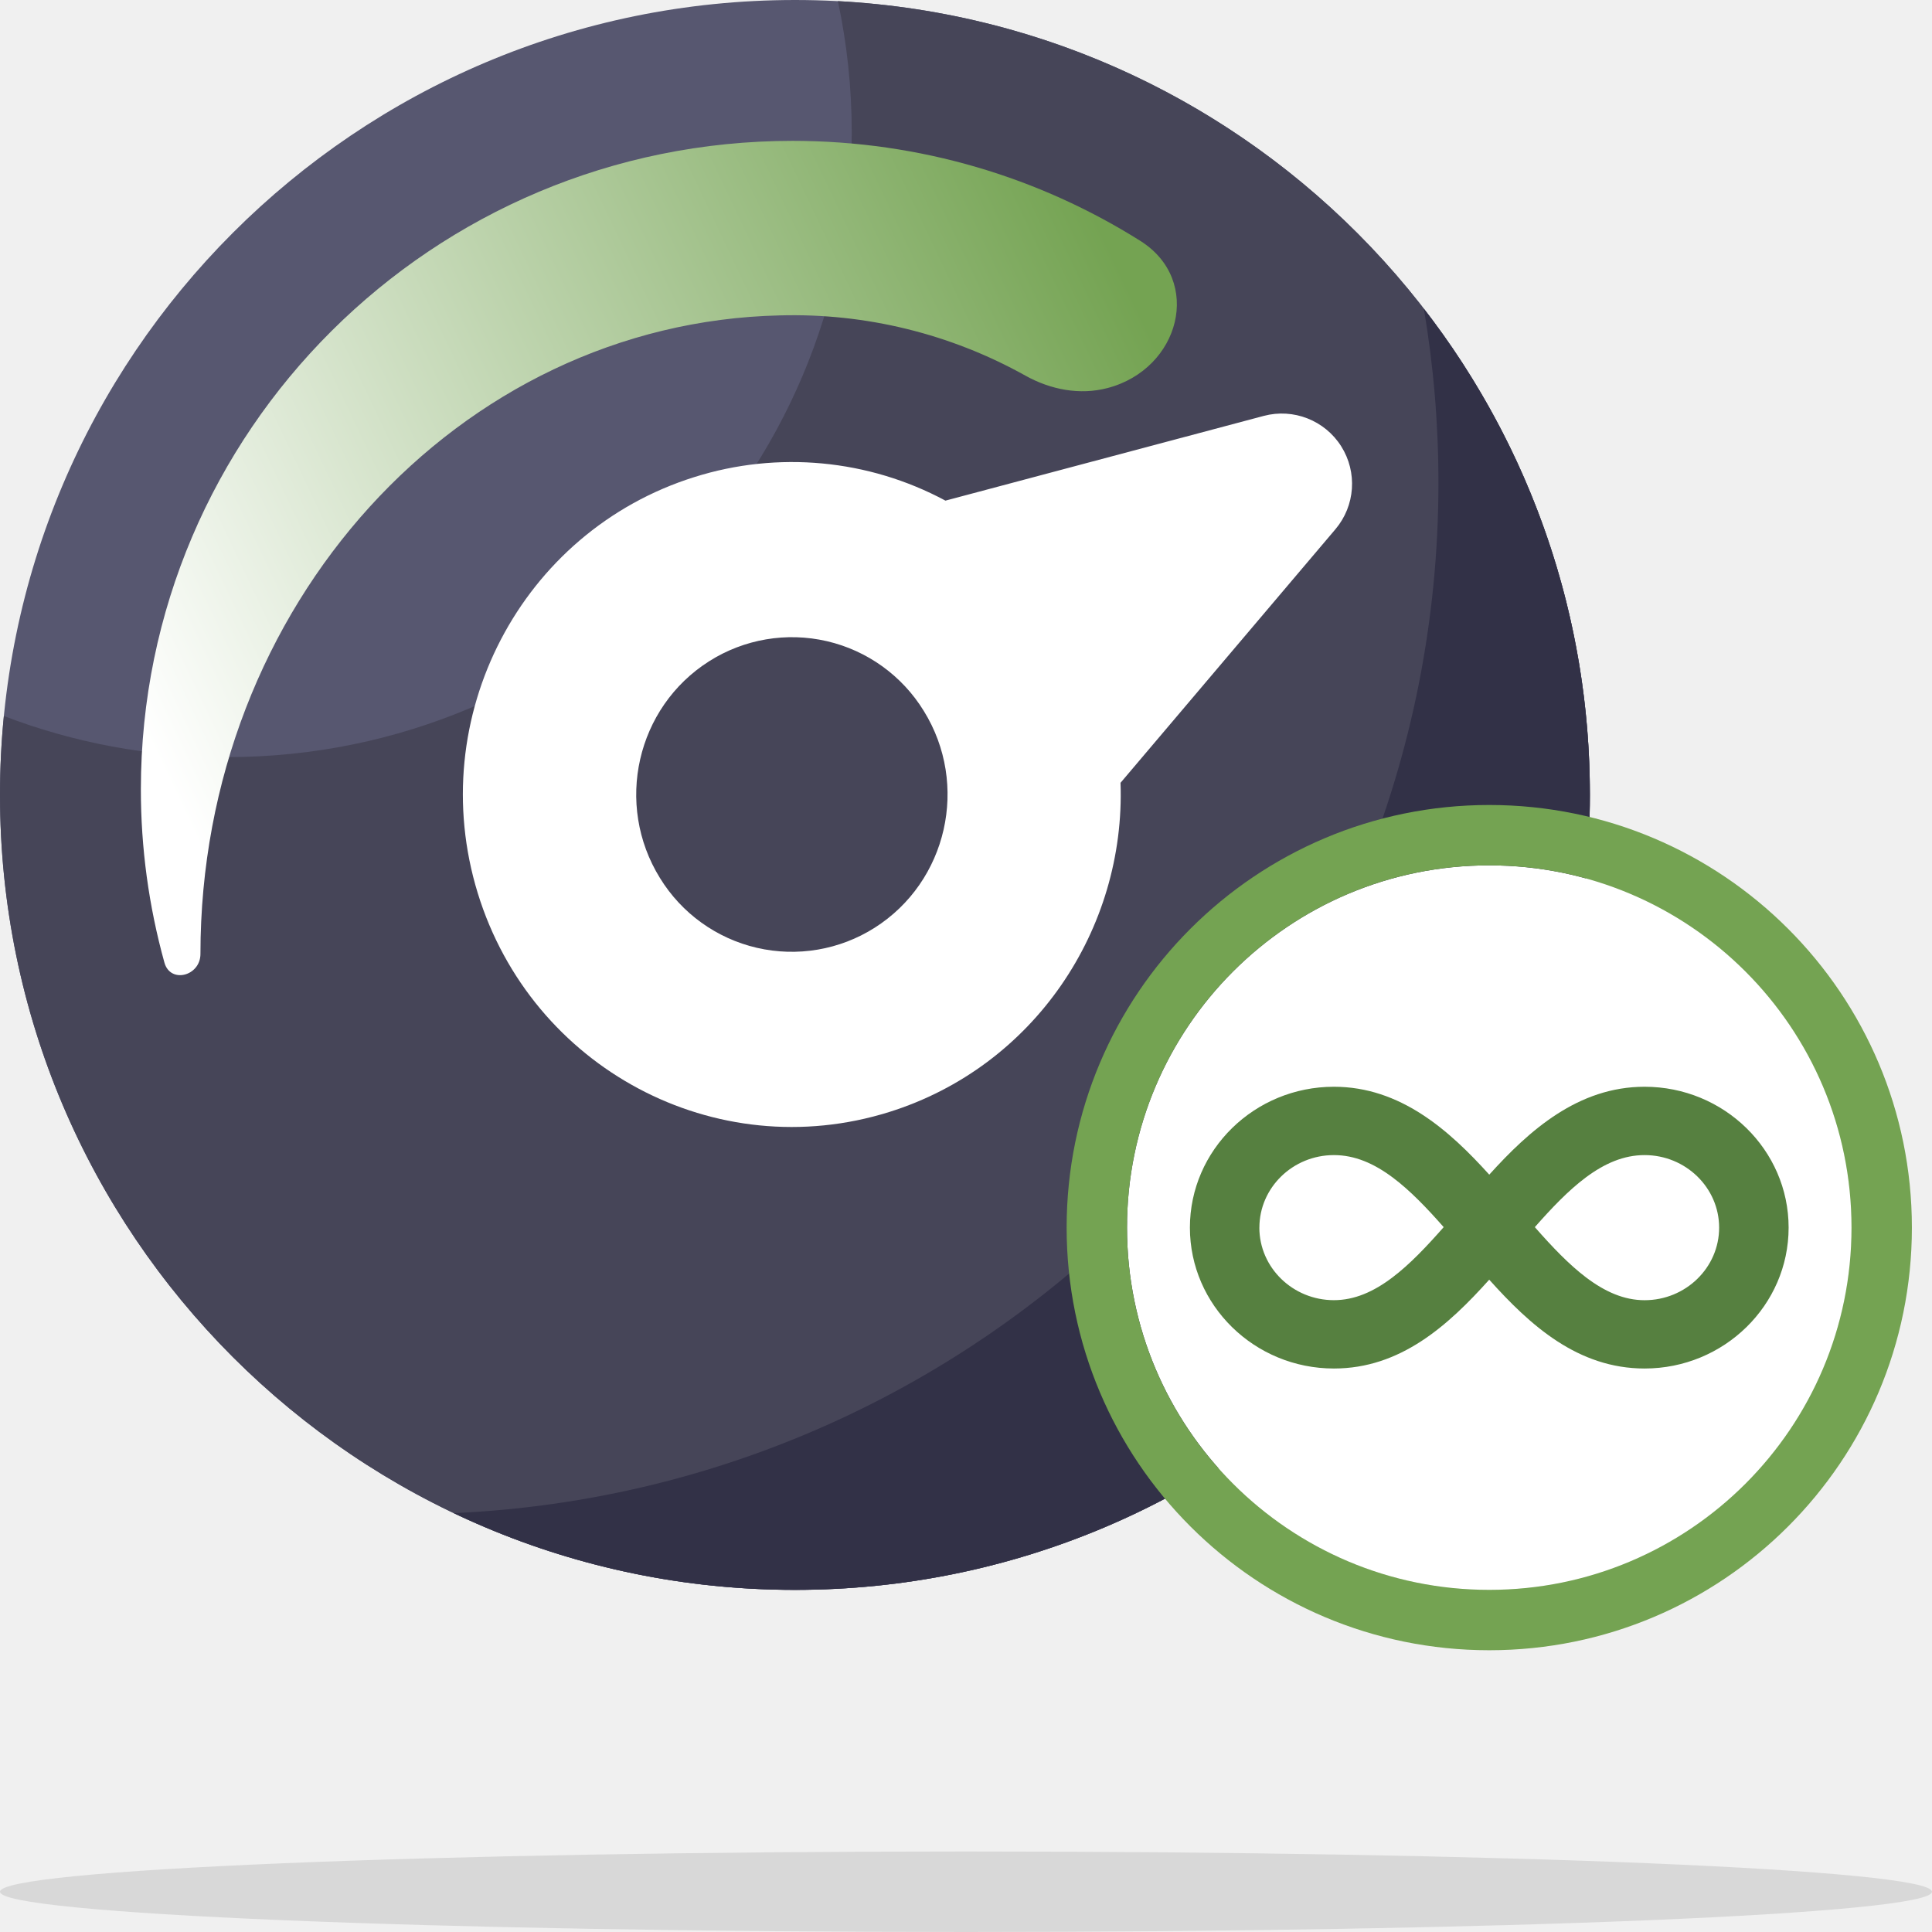
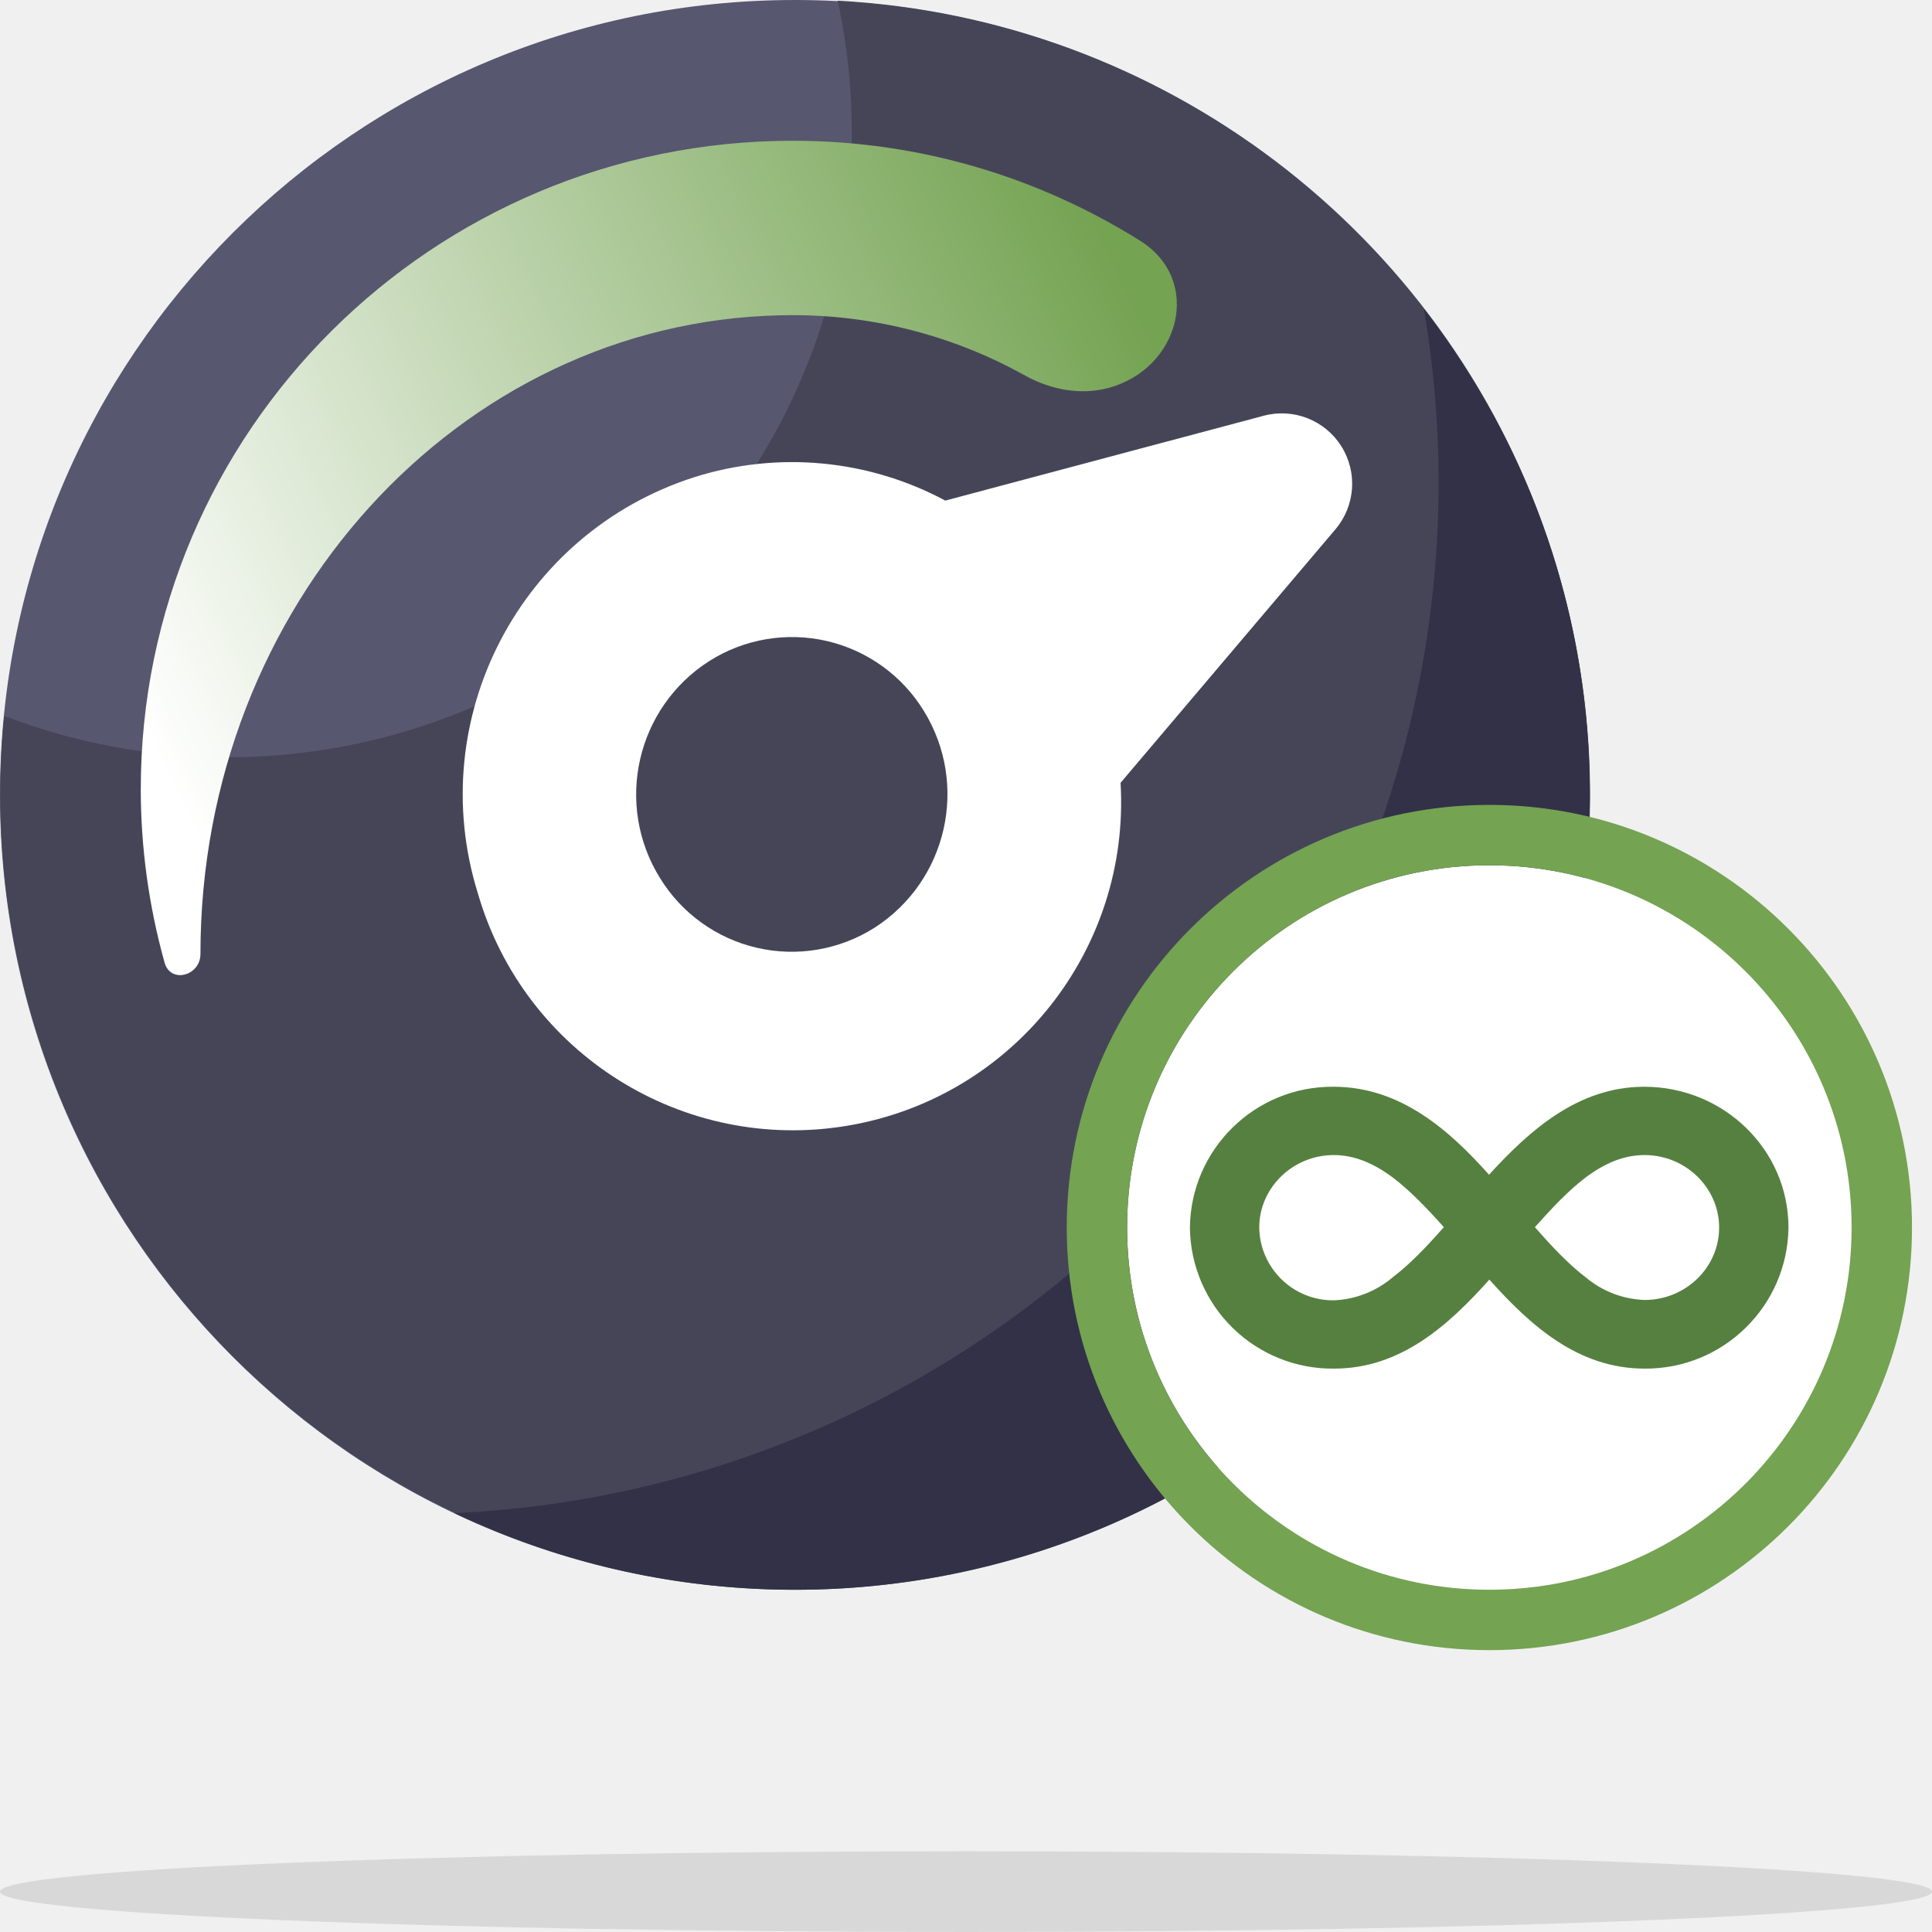
<svg xmlns="http://www.w3.org/2000/svg" fill="none" viewBox="0 0 56 56">
-   <ellipse cx="28" cy="54.833" fill="#000" fill-opacity=".1" rx="28" ry="1.167" />
-   <circle cx="23.042" cy="23.042" r="23.042" fill="#575770" />
-   <path fill="#464558" fill-rule="evenodd" d="M6.583 21.945c9.999 0 18.105-8.106 18.105-18.105 0-1.306-.139-2.58-.401-3.807 12.146.647 21.796 10.7 21.796 23.009 0 12.725-10.316 23.041-23.041 23.041C10.316 46.083 0 35.767 0 23.042c0-.773.038-1.536.112-2.288 2.01.769 4.191 1.19 6.471 1.19Z" clip-rule="evenodd" />
-   <path fill="#323147" fill-rule="evenodd" d="M13.151 43.859c15.884-.71 28.543-13.811 28.543-29.87 0-1.718-.145-3.403-.423-5.042a22.942 22.942 0 0 1 4.812 14.095c0 12.725-10.316 23.041-23.041 23.041-3.54 0-6.894-.798-9.891-2.224Z" clip-rule="evenodd" />
-   <path fill="#fff" fill-rule="evenodd" d="M20.127 13.828a9.404 9.404 0 0 1 7.277.683l9.227-2.456a2.037 2.037 0 0 1 2.077 3.285l-6.229 7.35c.15 4.239-2.502 8.223-6.702 9.541-5.028 1.577-10.368-1.263-11.93-6.346-1.56-5.082 1.251-10.48 6.28-12.057Zm.43 5.337a4.483 4.483 0 0 1 6.219 1.441c1.323 2.134.685 4.949-1.426 6.287a4.484 4.484 0 0 1-6.22-1.442c-1.323-2.134-.684-4.949 1.427-6.286Z" clip-rule="evenodd" />
-   <path fill="url(#a)" d="M4.083 22.88c0-10.381 8.456-18.797 18.889-18.797 3.705 0 7.161 1.063 10.078 2.897 1.833 1.154 1.149 3.716-.945 4.267-.806.213-1.656.047-2.383-.359a13.812 13.812 0 0 0-7.12-1.746C13.294 9.354 5.81 17.559 5.81 27.65c0 .642-.872.87-1.044.252a18.746 18.746 0 0 1-.683-5.023Z" />
-   <path fill="#fff" d="M53.667 35.583c0 5.8-4.701 10.5-10.5 10.5-5.8 0-10.5-4.7-10.5-10.5 0-5.799 4.7-10.5 10.5-10.5 5.799 0 10.5 4.701 10.5 10.5Z" />
-   <path fill="#74A352" fill-rule="evenodd" d="M55.417 35.583c0 6.766-5.485 12.25-12.25 12.25-6.766 0-12.25-5.484-12.25-12.25 0-6.765 5.484-12.25 12.25-12.25 6.765 0 12.25 5.485 12.25 12.25Zm-12.25 10.5c5.799 0 10.5-4.7 10.5-10.5 0-5.799-4.701-10.5-10.5-10.5-5.8 0-10.5 4.701-10.5 10.5 0 5.8 4.7 10.5 10.5 10.5Z" clip-rule="evenodd" />
-   <path fill="#568040" fill-rule="evenodd" d="M47.67 39.667c-1.933 0-3.314-1.247-4.504-2.575-1.197 1.334-2.575 2.575-4.502 2.575-2.303 0-4.174-1.833-4.174-4.084 0-2.25 1.871-4.083 4.174-4.083 1.928 0 3.344 1.264 4.503 2.548 1.158-1.282 2.575-2.548 4.502-2.548 2.303 0 4.175 1.832 4.175 4.083 0 2.251-1.873 4.084-4.175 4.084Zm0-6.186c1.19 0 2.16.944 2.16 2.103 0 1.159-.969 2.103-2.16 2.103-.59 0-1.14-.24-1.694-.658-.5-.378-.985-.887-1.488-1.46.494-.561.974-1.063 1.472-1.436.553-.413 1.107-.652 1.71-.652Zm-11.166 2.102c0-1.158.968-2.102 2.16-2.102.602 0 1.156.239 1.708.652.499.373.979.874 1.474 1.436-.5.568-.982 1.077-1.483 1.456-.554.42-1.106.661-1.7.661-1.19 0-2.16-.944-2.16-2.103Z" clip-rule="evenodd" />
+   <ellipse cx="28" cy="54.83" fill="#000" fill-opacity=".1" rx="28" ry="1.17" />
+   <circle cx="23.04" cy="23.04" r="23.04" fill="#575770" />
+   <path fill="#464558" fill-rule="evenodd" d="M6.58 21.95A18.1 18.1 0 0 0 24.28.02 23.04 23.04 0 1 1 .12 20.75c2.01.77 4.2 1.2 6.47 1.2Z" clip-rule="evenodd" />
+   <path fill="#323147" fill-rule="evenodd" d="M13.15 43.86A29.9 29.9 0 0 0 41.27 8.95a22.94 22.94 0 0 1 4.81 14.1 23.04 23.04 0 0 1-32.93 20.8Z" clip-rule="evenodd" />
+   <path fill="#fff" fill-rule="evenodd" d="M20.13 13.83a9.4 9.4 0 0 1 7.27.68l9.23-2.46a2.04 2.04 0 0 1 2.08 3.29l-6.23 7.35a9.51 9.51 0 0 1-18.63 3.2 9.65 9.65 0 0 1 6.28-12.06Zm.43 5.33a4.48 4.48 0 0 1 6.22 1.45 4.6 4.6 0 0 1-1.43 6.28 4.48 4.48 0 0 1-6.22-1.44 4.59 4.59 0 0 1 1.43-6.29Z" clip-rule="evenodd" />
+   <path fill="url(#a)" d="M4.08 22.88c0-10.38 8.46-18.8 18.9-18.8 3.7 0 7.15 1.07 10.07 2.9 1.83 1.15 1.15 3.72-.94 4.27-.81.21-1.66.04-2.39-.36a13.81 13.81 0 0 0-7.12-1.75c-9.3.21-16.79 8.42-16.79 18.51 0 .64-.87.87-1.04.25a18.75 18.75 0 0 1-.69-5.02Z" />
+   <path fill="#fff" d="M53.67 35.58a10.5 10.5 0 1 1-21 0 10.5 10.5 0 0 1 21 0Z" />
+   <path fill="#74A352" fill-rule="evenodd" d="M55.42 35.58a12.25 12.25 0 1 1-24.5 0 12.25 12.25 0 0 1 24.5 0Zm-12.25 10.5a10.5 10.5 0 1 0 0-21 10.5 10.5 0 0 0 0 21Z" clip-rule="evenodd" />
+   <path fill="#568040" fill-rule="evenodd" d="M47.67 39.67c-1.93 0-3.31-1.25-4.5-2.58-1.2 1.34-2.58 2.58-4.5 2.58a4.13 4.13 0 0 1-4.18-4.09 4.13 4.13 0 0 1 4.17-4.08c1.93 0 3.35 1.26 4.5 2.55 1.17-1.28 2.58-2.55 4.5-2.55 2.31 0 4.18 1.83 4.18 4.08a4.14 4.14 0 0 1-4.17 4.09Zm0-6.19c1.19 0 2.16.95 2.16 2.1 0 1.16-.97 2.1-2.16 2.1a2.8 2.8 0 0 1-1.7-.65c-.5-.38-.98-.89-1.48-1.46.5-.56.97-1.06 1.47-1.44.55-.41 1.1-.65 1.71-.65Zm-11.17 2.1c0-1.15.97-2.1 2.16-2.1.6 0 1.16.24 1.71.65.5.38.98.88 1.48 1.44-.5.57-.99 1.08-1.49 1.46a2.8 2.8 0 0 1-1.7.66 2.14 2.14 0 0 1-2.16-2.1Z" clip-rule="evenodd" />
  <defs>
-     <linearGradient id="a" x1="32.375" x2="4.083" y1="7.583" y2="21" gradientUnits="userSpaceOnUse">
+     <linearGradient id="a" x1="32.38" x2="4.08" y1="7.58" y2="21" gradientUnits="userSpaceOnUse">
      <stop stop-color="#74A352" />
      <stop offset="1" stop-color="#fff" />
    </linearGradient>
  </defs>
</svg>
